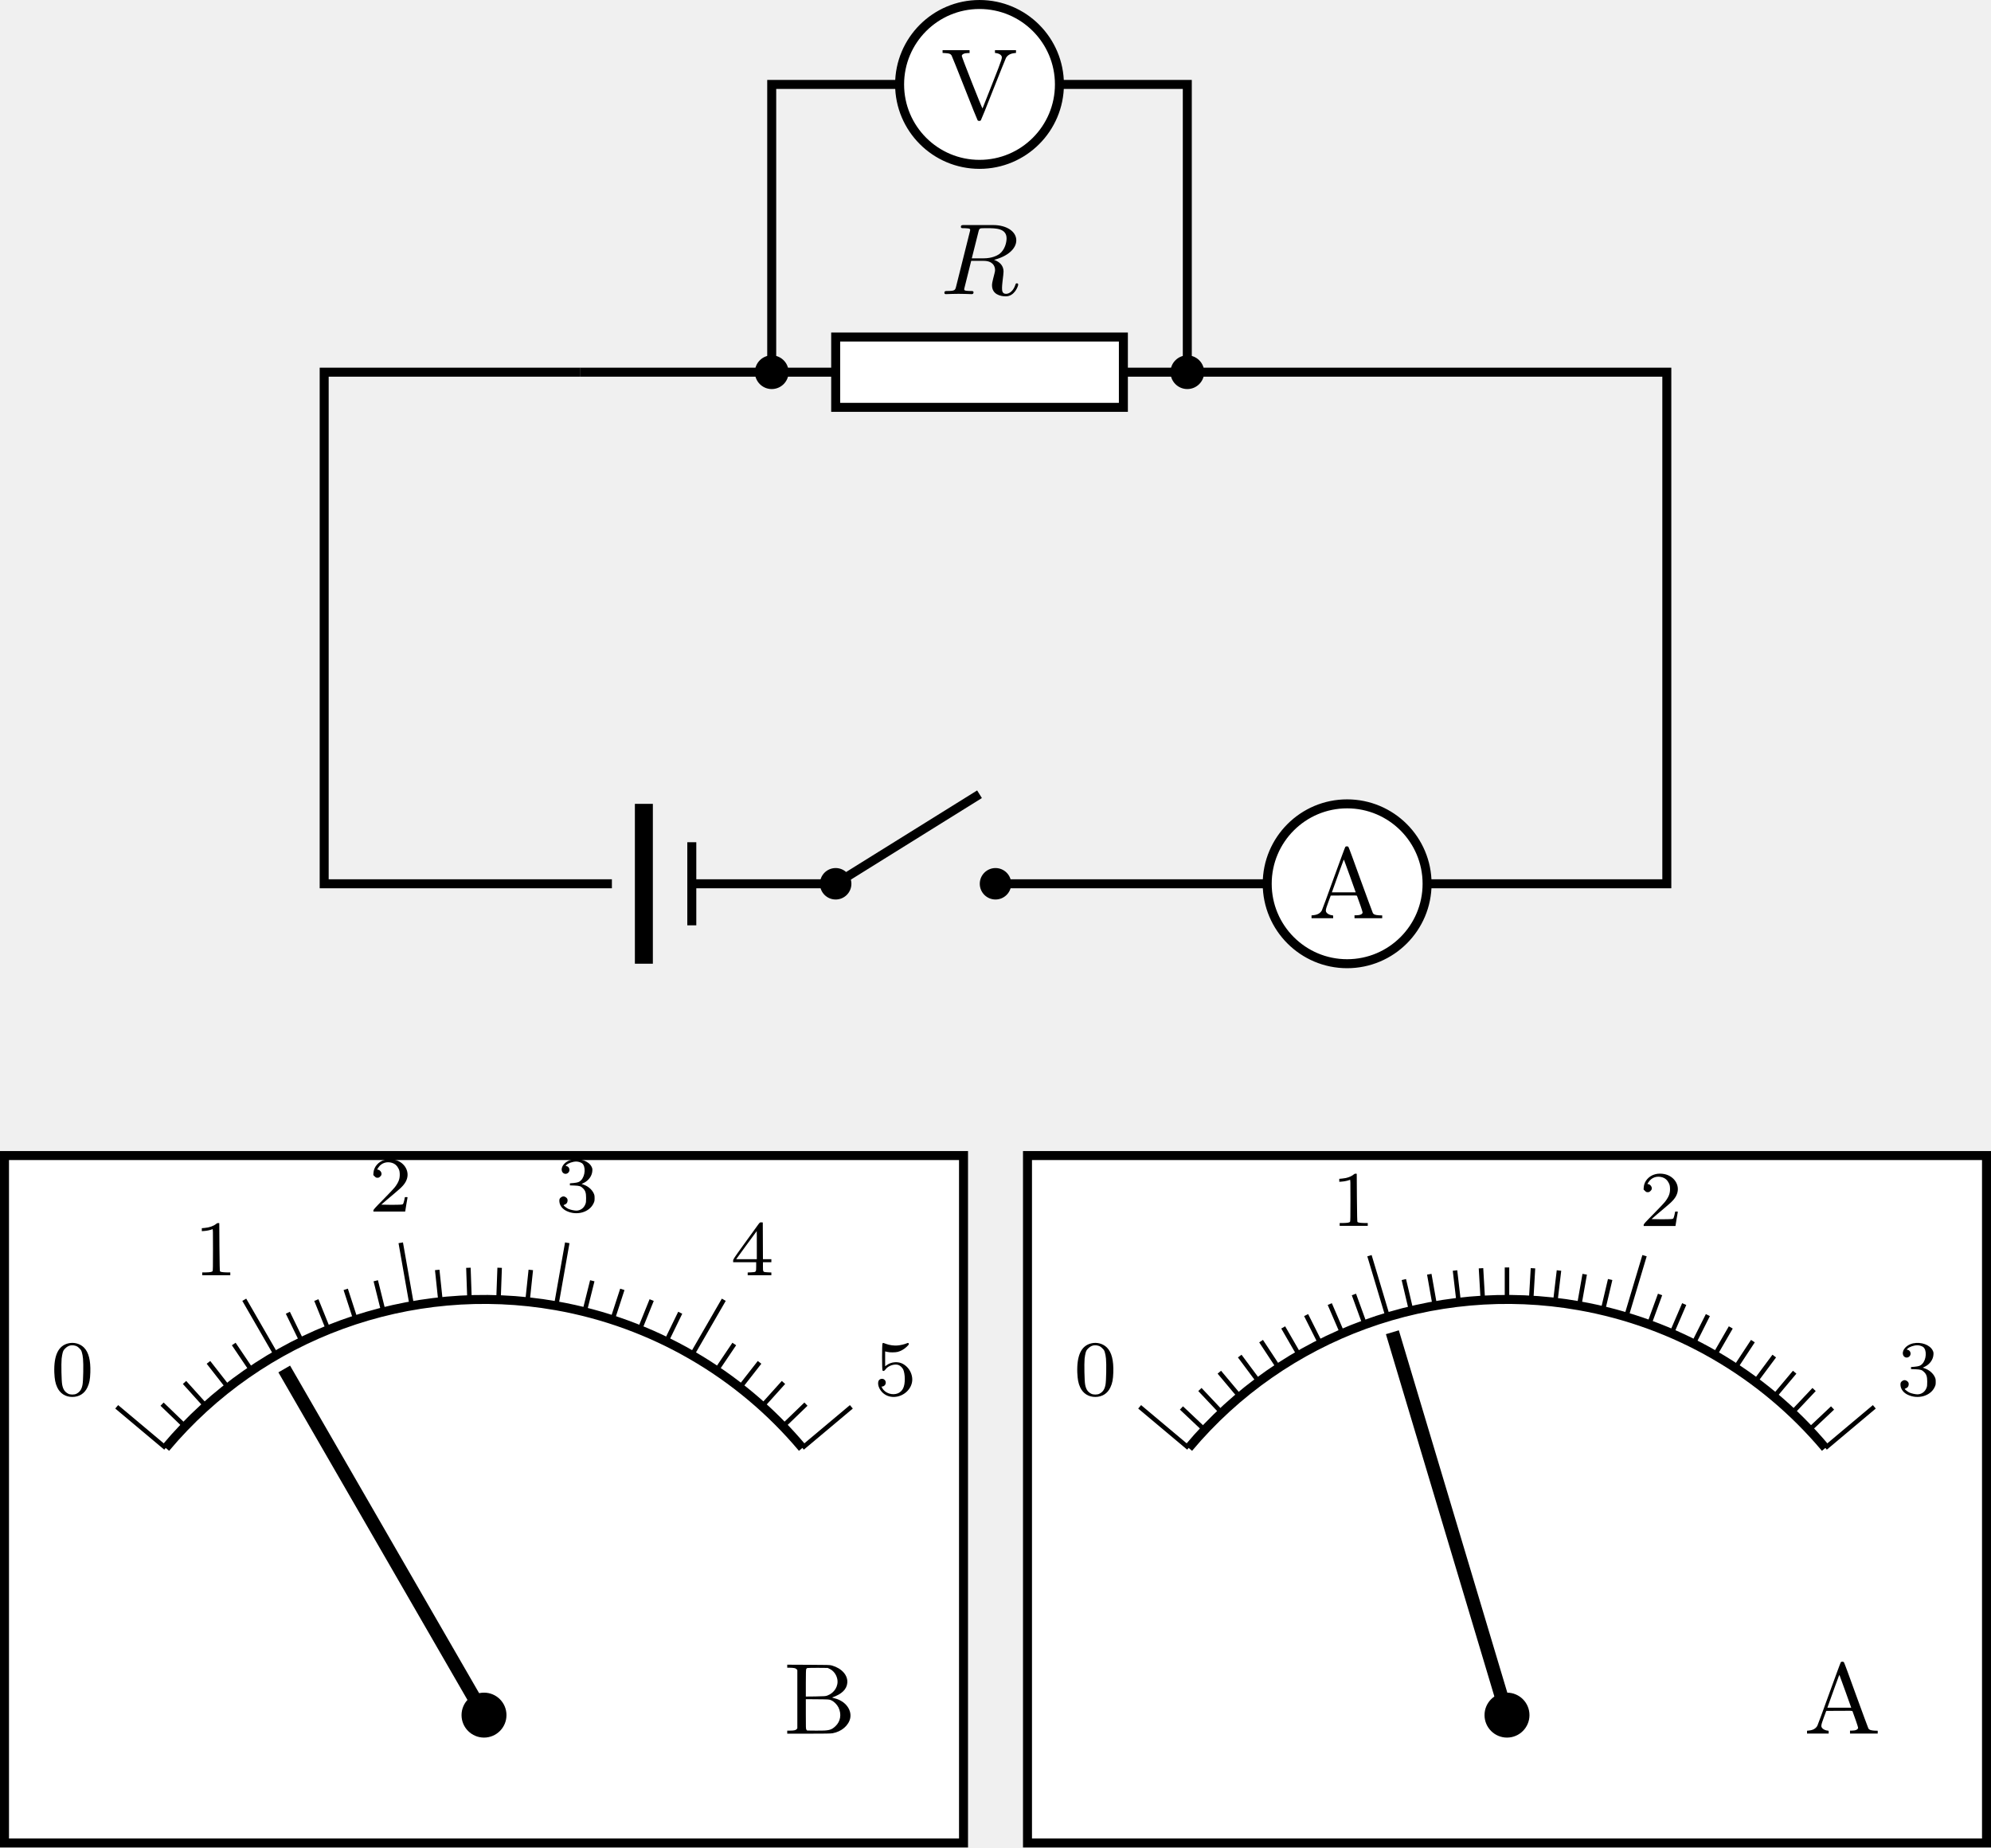
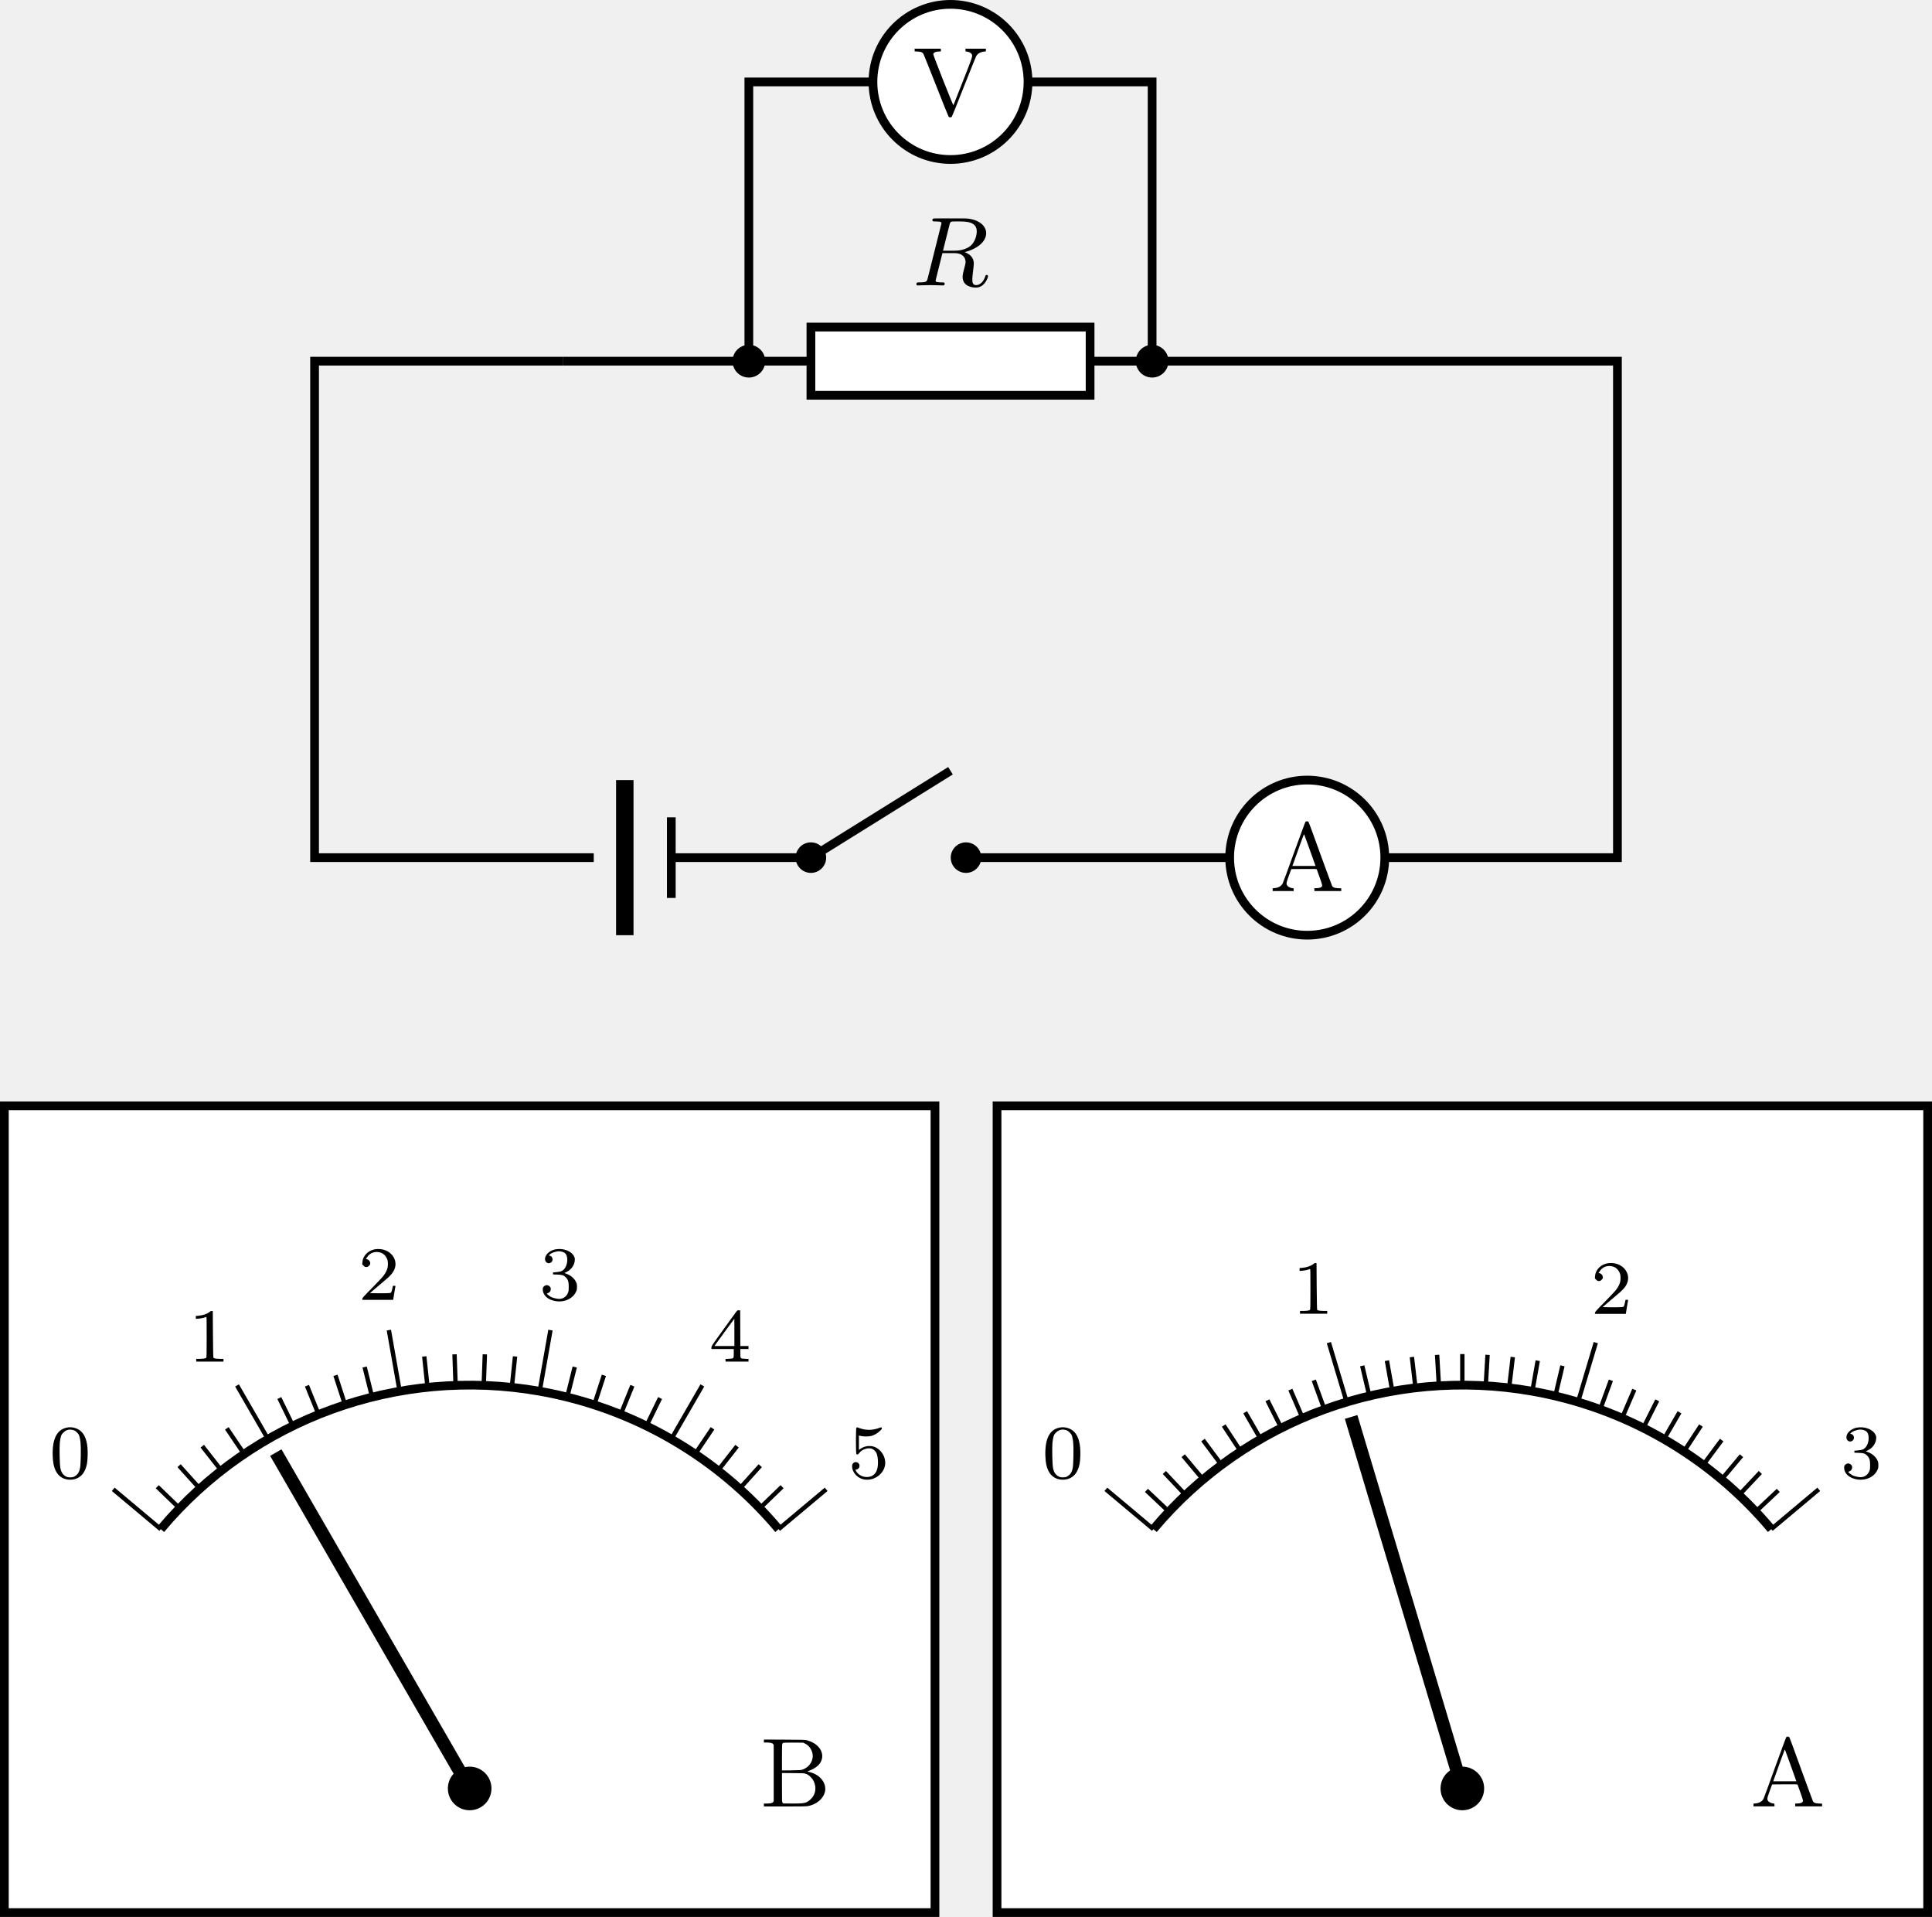
- <svg xmlns="http://www.w3.org/2000/svg" xmlns:xlink="http://www.w3.org/1999/xlink" version="1.1" width="229.511pt" height="212.926pt" viewBox="-70.008 -70.008 176.547 163.789">
+ <svg xmlns="http://www.w3.org/2000/svg" xmlns:xlink="http://www.w3.org/1999/xlink" version="1.1" width="229.511pt" height="227.668pt" viewBox="-70.008 -70.008 176.547 175.129">
  <defs>
    <path id="g0-48" d="M1.597-4.603C.718-4.394 .314-3.536 .363-2.022C.391-1.402 .453-1.067 .621-.704C.879-.153 1.36 .146 1.96 .146S3.048-.153 3.299-.704C3.473-1.067 3.536-1.402 3.557-2.022C3.592-3.096 3.41-3.815 2.992-4.233C2.643-4.582 2.099-4.728 1.597-4.603ZM2.246-4.387C2.364-4.352 2.448-4.303 2.58-4.17C2.727-4.031 2.762-3.968 2.81-3.794C2.845-3.682 2.894-3.438 2.908-3.243C2.957-2.776 2.929-1.269 2.866-.948C2.79-.53 2.636-.3 2.329-.139C2.148-.042 1.778-.042 1.597-.139C1.29-.3 1.137-.53 1.06-.948C.997-1.269 .969-2.776 1.011-3.243C1.032-3.438 1.074-3.682 1.109-3.794C1.165-3.968 1.2-4.031 1.346-4.17C1.604-4.421 1.89-4.491 2.246-4.387Z" />
    <path id="g0-49" d="M2.05-4.568C1.82-4.373 1.437-4.24 1.018-4.205L.774-4.184V-4.052V-3.919L1.025-3.94C1.241-3.954 1.555-4.024 1.716-4.094C1.764-4.115 1.764-4.017 1.764-2.273C1.764-.802 1.757-.418 1.73-.377C1.674-.3 1.485-.272 1.116-.265H.809V-.139V-.014H2.05H3.299V-.139V-.265H2.992C2.65-.272 2.441-.3 2.385-.356C2.364-.384 2.35-.948 2.336-2.511L2.322-4.631L2.232-4.638C2.169-4.645 2.113-4.624 2.05-4.568Z" />
    <path id="g0-50" d="M1.465-4.589C.914-4.449 .488-3.975 .453-3.445L.439-3.236L.558-3.117C.663-3.013 .697-2.999 .809-2.999C.914-2.999 .948-3.013 1.053-3.11C1.151-3.208 1.165-3.25 1.165-3.354C1.165-3.508 1.025-3.682 .872-3.71L.774-3.731L.893-3.912C1.158-4.31 1.625-4.463 2.106-4.317C2.357-4.24 2.545-4.073 2.671-3.815C2.755-3.647 2.769-3.578 2.783-3.34C2.797-2.915 2.692-2.622 2.371-2.19C2.28-2.064 1.806-1.562 1.325-1.074C.544-.286 .446-.174 .446-.091V0H1.855H3.264L3.278-.077C3.285-.126 3.327-.377 3.368-.642S3.452-1.158 3.466-1.206C3.48-1.283 3.48-1.283 3.361-1.283C3.292-1.283 3.236-1.276 3.236-1.269C3.236-1.2 3.131-.774 3.096-.711C3.062-.642 3.034-.628 2.866-.614C2.769-.6 2.336-.6 1.911-.6L1.144-.614L1.611-1.018C1.869-1.241 2.239-1.555 2.427-1.709C3.055-2.225 3.299-2.518 3.424-2.915C3.647-3.661 3.138-4.421 2.294-4.603C2.015-4.659 1.709-4.659 1.465-4.589Z" />
    <path id="g0-51" d="M1.506-4.603C.969-4.484 .558-4.066 .607-3.668C.642-3.361 .983-3.236 1.193-3.452C1.381-3.633 1.29-3.975 1.039-4.031L.948-4.052L1.018-4.129C1.172-4.289 1.59-4.435 1.89-4.435C2.064-4.435 2.273-4.373 2.399-4.289C2.755-4.031 2.706-3.159 2.315-2.769C2.162-2.615 2.043-2.573 1.66-2.532L1.332-2.504V-2.413V-2.322L1.736-2.308C2.197-2.287 2.301-2.253 2.504-2.05S2.769-1.646 2.769-1.2C2.769-.872 2.762-.795 2.699-.642C2.559-.293 2.253-.084 1.89-.084C1.695-.091 1.367-.16 1.186-.244C1.039-.314 .774-.516 .774-.565C.774-.572 .823-.6 .879-.621C1.025-.676 1.109-.781 1.123-.934C1.144-1.088 1.095-1.186 .962-1.276S.69-1.367 .565-1.276C.418-1.179 .384-1.095 .398-.893C.425-.537 .663-.223 1.053-.042C1.946 .377 3.041 .07 3.417-.704C3.508-.893 3.522-.941 3.522-1.179S3.508-1.478 3.438-1.625C3.285-1.953 2.943-2.246 2.566-2.378L2.371-2.448L2.559-2.538C2.992-2.748 3.292-3.166 3.32-3.592C3.333-3.78 3.327-3.822 3.257-3.968C3.006-4.477 2.232-4.756 1.506-4.603Z" />
    <path id="g0-52" d="M2.476-4.491C2.392-4.373 1.855-3.633 1.29-2.852C.307-1.492 .265-1.43 .265-1.304V-1.165H1.283H2.308V-.781C2.308-.286 2.308-.293 1.869-.272L1.555-.258V-.133V-.014H2.608H3.654V-.133V-.258L3.34-.272C2.901-.293 2.908-.286 2.908-.781V-1.165H3.285H3.654V-1.304V-1.437H3.285H2.908L2.901-3.062L2.894-4.693L2.769-4.7C2.643-4.707 2.636-4.707 2.476-4.491ZM2.364-2.685V-1.437H1.451H.537L1.444-2.685C1.939-3.368 2.35-3.926 2.357-3.926S2.364-3.368 2.364-2.685Z" />
    <path id="g0-53" d="M.844-4.61C.788-4.561 .788-2.246 .844-2.19C.914-2.12 1.004-2.155 1.102-2.287C1.339-2.636 1.946-2.824 2.294-2.671C2.441-2.601 2.587-2.455 2.671-2.301C2.755-2.134 2.817-1.778 2.817-1.458C2.817-.753 2.636-.377 2.225-.181C1.723 .035 1.053-.181 .809-.656L.746-.774H.809C.907-.774 1.039-.858 1.088-.955C1.248-1.262 .934-1.583 .628-1.423S.425-.656 .823-.258C1.095 .007 1.437 .146 1.827 .146C2.706 .146 3.48-.572 3.48-1.402C3.48-1.82 3.285-2.253 2.985-2.538C2.664-2.838 2.336-2.957 1.918-2.929C1.66-2.908 1.423-2.824 1.22-2.678L1.074-2.573V-3.236V-3.891L1.248-3.85C1.485-3.787 1.981-3.794 2.197-3.85C2.462-3.919 2.762-4.087 2.978-4.296C3.117-4.421 3.173-4.491 3.173-4.547C3.173-4.645 3.103-4.666 2.978-4.603C2.803-4.526 2.427-4.435 2.155-4.414C1.841-4.394 1.478-4.442 1.186-4.547C1.067-4.589 .948-4.631 .928-4.638C.9-4.645 .865-4.631 .844-4.61Z" />
    <path id="g1-82" d="M3.416-5.496C3.47-5.721 3.497-5.81 3.658-5.837C3.739-5.846 4.035-5.846 4.223-5.846C4.932-5.846 5.918-5.846 5.918-4.94C5.918-4.609 5.783-3.936 5.272-3.551C5.057-3.407 4.609-3.174 3.882-3.174H2.833L3.416-5.496ZM4.806-3.04C6.025-3.353 6.779-4.035 6.779-4.77C6.779-5.55 5.927-6.124 4.734-6.124H2.134C1.973-6.124 1.865-6.124 1.865-5.963C1.865-5.846 1.946-5.846 2.134-5.846C2.17-5.846 2.331-5.846 2.475-5.828C2.627-5.81 2.69-5.792 2.69-5.694C2.69-5.649 2.681-5.613 2.654-5.514L1.444-.681C1.363-.359 1.345-.278 .672-.278C.502-.278 .403-.278 .403-.117C.403-.018 .475 0 .538 0C.681 0 .95-.009 1.103-.018C1.291-.027 1.309-.027 1.659-.027C1.946-.027 1.964-.027 2.233-.018C2.412-.009 2.636 0 2.806 0C2.869 0 2.986 0 2.986-.161C2.986-.278 2.896-.278 2.708-.278C2.672-.278 2.511-.278 2.367-.296C2.17-.323 2.161-.359 2.161-.439C2.161-.466 2.161-.484 2.206-.646L2.78-2.95H3.882C4.689-2.95 4.896-2.484 4.896-2.143C4.896-2.08 4.896-2.017 4.842-1.82C4.627-.995 4.627-.915 4.627-.78C4.627 .027 5.389 .197 5.846 .197C6.626 .197 6.949-.708 6.949-.852C6.949-.915 6.895-.959 6.832-.959C6.734-.959 6.725-.915 6.689-.807C6.536-.341 6.205-.027 5.873-.027C5.532-.027 5.514-.296 5.514-.556C5.514-.78 5.577-1.3 5.586-1.363C5.604-1.506 5.649-1.865 5.649-2C5.649-2.511 5.326-2.86 4.806-3.04Z" />
    <path id="g2-65" d="M3.291-6.33C3.264-6.303 2.806-5.048 2.26-3.551C1.722-2.053 1.246-.762 1.21-.699C1.067-.448 .825-.314 .466-.278L.296-.26V-.134V-.009H1.255H2.215V-.134C2.215-.251 2.206-.269 2.143-.269C2-.269 1.775-.359 1.677-.457C1.515-.628 1.515-.699 1.775-1.408L2-2.017L3.156-2.026C4.232-2.035 4.313-2.035 4.331-1.982C4.483-1.587 4.824-.601 4.824-.529C4.824-.368 4.609-.269 4.25-.269H4.107V-.134V-.009H5.335H6.563V-.134V-.26L6.267-.269C5.936-.296 5.828-.332 5.738-.457C5.712-.511 5.218-1.838 4.645-3.416C4.08-4.994 3.596-6.303 3.569-6.33C3.542-6.366 3.488-6.384 3.434-6.384S3.318-6.366 3.291-6.33ZM3.712-3.712L4.214-2.304H3.156H2.098L2.143-2.421C2.564-3.604 3.067-4.994 3.111-5.093C3.147-5.2 3.165-5.218 3.183-5.165C3.192-5.138 3.434-4.483 3.712-3.712Z" />
    <path id="g2-86" d="M.179-5.981V-5.855L.457-5.837C.771-5.819 .888-5.774 .977-5.631C1.013-5.577 1.533-4.268 2.143-2.726C2.744-1.184 3.264 .09 3.291 .126C3.344 .188 3.515 .188 3.569 .126C3.596 .09 4.098-1.13 4.671-2.609C5.254-4.08 5.765-5.344 5.801-5.416C5.945-5.658 6.178-5.792 6.528-5.837L6.689-5.855V-5.981V-6.097H5.756H4.824V-5.981V-5.855L4.958-5.837C5.138-5.81 5.317-5.721 5.38-5.622C5.496-5.434 5.514-5.478 4.6-3.156C4.125-1.955 3.73-.959 3.721-.933C3.694-.888 1.883-5.469 1.883-5.586C1.883-5.738 2.107-5.846 2.439-5.846H2.573V-5.972V-6.097H1.372H.179Z" />
    <path id="g2-192" d="M3.291-6.33C3.264-6.303 2.806-5.048 2.26-3.551C1.722-2.053 1.246-.762 1.21-.699C1.067-.448 .825-.314 .466-.278L.296-.26V-.134V-.009H1.255H2.215V-.134C2.215-.251 2.206-.269 2.143-.269C2-.269 1.775-.359 1.677-.457C1.515-.628 1.515-.699 1.775-1.408L2-2.017L3.156-2.026C4.232-2.035 4.313-2.035 4.331-1.982C4.483-1.587 4.824-.601 4.824-.529C4.824-.368 4.609-.269 4.25-.269H4.107V-.134V-.009H5.335H6.563V-.134V-.26L6.267-.269C5.936-.296 5.828-.332 5.738-.457C5.712-.511 5.218-1.838 4.645-3.416C4.08-4.994 3.596-6.303 3.569-6.33C3.542-6.366 3.488-6.384 3.434-6.384S3.318-6.366 3.291-6.33ZM3.712-3.712L4.214-2.304H3.156H2.098L2.143-2.421C2.564-3.604 3.067-4.994 3.111-5.093C3.147-5.2 3.165-5.218 3.183-5.165C3.192-5.138 3.434-4.483 3.712-3.712Z" />
    <path id="g2-194" d="M.386-5.981V-5.846H.619C.977-5.837 1.139-5.81 1.219-5.712L1.282-5.631V-3.058V-.475L1.219-.395C1.139-.305 .977-.269 .619-.269H.386V-.134V0H2.286C3.748 0 4.232-.009 4.402-.036C5.2-.179 5.828-.717 5.972-1.372C6.124-2.143 5.514-2.914 4.573-3.138C4.402-3.183 4.349-3.201 4.394-3.219C5.218-3.506 5.658-3.927 5.712-4.501C5.774-5.174 5.227-5.792 4.349-6.043C4.169-6.097 3.981-6.097 2.268-6.106L.386-6.115ZM4.142-5.747C4.483-5.586 4.743-5.245 4.824-4.842C4.949-4.232 4.573-3.613 3.945-3.38C3.775-3.318 3.703-3.318 2.896-3.3L2.035-3.291V-4.483C2.035-5.263 2.044-5.694 2.071-5.73C2.089-5.765 2.125-5.801 2.161-5.819C2.197-5.828 2.618-5.837 3.102-5.837L3.972-5.828ZM4.268-2.968C4.519-2.869 4.797-2.591 4.932-2.322C5.218-1.722 5.111-1.085 4.663-.664C4.277-.305 4.089-.26 2.968-.269L2.152-.278L2.089-.35C2.035-.421 2.035-.484 2.035-1.739V-3.058L3.067-3.049C4.062-3.04 4.098-3.04 4.268-2.968Z" />
  </defs>
  <g id="page1">
    <path d="M35.273-37.012H77.793V8.344H56.535" stroke="#000" fill="none" stroke-width=".797" stroke-miterlimit="10" />
    <path d="M-18.586-37.012H-41.262V8.344H-15.75" stroke="#000" fill="none" stroke-width=".797" stroke-miterlimit="10" />
    <path d="M-12.914 15.43V1.258" stroke="#000" fill="none" stroke-width="1.594" stroke-miterlimit="10" />
    <path d="M-8.664 12.027V4.66" stroke="#000" fill="none" stroke-width=".797" stroke-miterlimit="10" />
    <path d="M-8.664 8.344H4.094" stroke="#000" fill="none" stroke-width=".797" stroke-miterlimit="10" />
    <path d="M5.488 8.344C5.488 7.574 4.863 6.949 4.094 6.949C3.32 6.949 2.699 7.574 2.699 8.344S3.32 9.738 4.094 9.738C4.863 9.738 5.488 9.113 5.488 8.344Z" />
    <path d="M19.66 8.344C19.66 7.574 19.035 6.949 18.266 6.949C17.496 6.949 16.871 7.574 16.871 8.344S17.496 9.738 18.266 9.738C19.035 9.738 19.66 9.113 19.66 8.344Z" />
    <path d="M4.094 8.344L16.848 .406" stroke="#000" fill="none" stroke-width=".797" stroke-miterlimit="10" />
    <path d="M18.266 8.344H42.359" stroke="#000" fill="none" stroke-width=".797" stroke-miterlimit="10" />
    <path d="M56.535 8.344C56.535 4.43 53.359 1.258 49.445 1.258C45.535 1.258 42.359 4.43 42.359 8.344S45.535 15.43 49.445 15.43C53.359 15.43 56.535 12.258 56.535 8.344Z" fill="#fff" />
    <path d="M56.535 8.344C56.535 4.43 53.359 1.258 49.445 1.258C45.535 1.258 42.359 4.43 42.359 8.344S45.535 15.43 49.445 15.43C53.359 15.43 56.535 12.258 56.535 8.344Z" stroke="#000" fill="none" stroke-width=".797" stroke-miterlimit="10" />
    <g transform="matrix(1 0 0 1 87.2554 3.06277)">
      <use x="-41.263" y="8.344" xlink:href="#g2-65" />
    </g>
    <path d="M-18.586-37.012H-1.578" stroke="#000" fill="none" stroke-width=".797" stroke-miterlimit="10" />
    <path d="M4.094-33.895V-40.129H29.605V-33.895Z" fill="#fff" />
    <path d="M4.094-33.895V-40.129H29.605V-33.895Z" stroke="#000" fill="none" stroke-width=".797" stroke-miterlimit="10" />
    <g transform="matrix(1 0 0 1 54.5931 -52.27553)">
      <use x="-41.263" y="8.344" xlink:href="#g1-82" />
    </g>
    <path d="M-1.578-37.012H4.094" stroke="#000" fill="none" stroke-width=".797" stroke-miterlimit="10" />
    <path d="M29.605-37.012H35.273" stroke="#000" fill="none" stroke-width=".797" stroke-miterlimit="10" />
    <path d="M-.082-37.012C-.082-37.836-.75-38.504-1.578-38.504C-2.402-38.504-3.07-37.836-3.07-37.012C-3.07-36.187-2.402-35.516-1.578-35.516C-.75-35.516-.082-36.187-.082-37.012Z" />
    <path d="M36.77-37.012C36.77-37.836 36.098-38.504 35.273-38.504C34.449-38.504 33.781-37.836 33.781-37.012C33.781-36.187 34.449-35.516 35.273-35.516C36.098-35.516 36.77-36.187 36.77-37.012Z" />
    <path d="M-1.578-37.012V-62.523H9.762" stroke="#000" fill="none" stroke-width=".797" stroke-miterlimit="10" />
    <path d="M23.934-62.523H35.273V-37.012" stroke="#000" fill="none" stroke-width=".797" stroke-miterlimit="10" />
    <path d="M23.934-62.523C23.934-66.437 20.762-69.609 16.848-69.609C12.934-69.609 9.762-66.437 9.762-62.523C9.762-58.609 12.934-55.437 16.848-55.437C20.762-55.437 23.934-58.609 23.934-62.523Z" fill="#fff" />
    <path d="M23.934-62.523C23.934-66.437 20.762-69.609 16.848-69.609C12.934-69.609 9.762-66.437 9.762-62.523C9.762-58.609 12.934-55.437 16.848-55.437C20.762-55.437 23.934-58.609 23.934-62.523Z" stroke="#000" fill="none" stroke-width=".797" stroke-miterlimit="10" />
    <g transform="matrix(1 0 0 1 54.6567 -67.80423)">
      <use x="-41.263" y="8.344" xlink:href="#g2-86" />
    </g>
-     <path d="M-69.609 93.383V32.438H15.43V93.383Z" fill="#fff" />
-     <path d="M-69.609 93.383V32.438H15.43V93.383Z" stroke="#000" fill="none" stroke-width=".797" stroke-miterlimit="10" />
-     <path d="M-55.316 58.359C-46.855 48.273-33.652 43.469-20.691 45.754C-12.16 47.258-4.43 51.723 1.141 58.359" stroke="#000" fill="none" stroke-width=".797" stroke-miterlimit="10" />
-     <path d="M-55.316 58.359L-59.66 54.715" stroke="#000" fill="none" stroke-width=".399" stroke-miterlimit="10" />
-     <g transform="matrix(1 0 0 1 -24.292 45.34837)">
+     <path d="M-69.609 104.723V31.02H15.43V104.723Z" fill="#fff" />
+     <path d="M-69.609 104.723V31.02H15.43V104.723Z" stroke="#000" fill="none" stroke-width=".797" stroke-miterlimit="10" />
+     <path d="M-55.316 69.695C-46.855 59.613-33.652 54.809-20.691 57.094C-12.16 58.598-4.43 63.063 1.141 69.695" stroke="#000" fill="none" stroke-width=".797" stroke-miterlimit="10" />
+     <path d="M-55.316 69.695L-59.66 66.055" stroke="#000" fill="none" stroke-width=".399" stroke-miterlimit="10" />
+     <g transform="matrix(1 0 0 1 -24.292 56.68697)">
      <use x="-41.263" y="8.344" xlink:href="#g0-48" />
    </g>
-     <path d="M-53.598 56.445L-55.637 54.477" stroke="#000" fill="none" stroke-width=".399" stroke-miterlimit="10" />
-     <path d="M-51.746 54.66L-53.645 52.555" stroke="#000" fill="none" stroke-width=".399" stroke-miterlimit="10" />
-     <path d="M-49.777 53.008L-51.523 50.773" stroke="#000" fill="none" stroke-width=".399" stroke-miterlimit="10" />
-     <path d="M-47.695 51.496L-49.281 49.145" stroke="#000" fill="none" stroke-width=".399" stroke-miterlimit="10" />
-     <path d="M-45.516 50.133L-48.348 45.223" stroke="#000" fill="none" stroke-width=".399" stroke-miterlimit="10" />
-     <g transform="matrix(1 0 0 1 -11.623 34.71747)">
+     <path d="M-53.598 67.785L-55.637 65.816" stroke="#000" fill="none" stroke-width=".399" stroke-miterlimit="10" />
+     <path d="M-51.746 66L-53.645 63.895" stroke="#000" fill="none" stroke-width=".399" stroke-miterlimit="10" />
+     <path d="M-49.777 64.344L-51.523 62.113" stroke="#000" fill="none" stroke-width=".399" stroke-miterlimit="10" />
+     <path d="M-47.695 62.832L-49.281 60.484" stroke="#000" fill="none" stroke-width=".399" stroke-miterlimit="10" />
+     <path d="M-45.516 61.469L-48.348 56.563" stroke="#000" fill="none" stroke-width=".399" stroke-miterlimit="10" />
+     <g transform="matrix(1 0 0 1 -11.623 46.05607)">
      <use x="-41.263" y="8.344" xlink:href="#g0-49" />
    </g>
-     <path d="M-43.242 48.926L-44.484 46.375" stroke="#000" fill="none" stroke-width=".399" stroke-miterlimit="10" />
-     <path d="M-40.895 47.879L-41.957 45.25" stroke="#000" fill="none" stroke-width=".399" stroke-miterlimit="10" />
-     <path d="M-38.477 47L-39.352 44.301" stroke="#000" fill="none" stroke-width=".399" stroke-miterlimit="10" />
-     <path d="M-36.004 46.289L-36.688 43.539" stroke="#000" fill="none" stroke-width=".399" stroke-miterlimit="10" />
-     <path d="M-33.488 45.754L-34.473 40.172" stroke="#000" fill="none" stroke-width=".399" stroke-miterlimit="10" />
-     <g transform="matrix(1 0 0 1 3.919 29.06027)">
+     <path d="M-43.242 60.262L-44.484 57.715" stroke="#000" fill="none" stroke-width=".399" stroke-miterlimit="10" />
+     <path d="M-40.895 59.215L-41.957 56.59" stroke="#000" fill="none" stroke-width=".399" stroke-miterlimit="10" />
+     <path d="M-38.477 58.336L-39.352 55.641" stroke="#000" fill="none" stroke-width=".399" stroke-miterlimit="10" />
+     <path d="M-36.004 57.629L-36.688 54.879" stroke="#000" fill="none" stroke-width=".399" stroke-miterlimit="10" />
+     <path d="M-33.488 57.094L-34.473 51.508" stroke="#000" fill="none" stroke-width=".399" stroke-miterlimit="10" />
+     <g transform="matrix(1 0 0 1 3.919 40.39887)">
      <use x="-41.263" y="8.344" xlink:href="#g0-50" />
    </g>
-     <path d="M-30.941 45.398L-31.238 42.578" stroke="#000" fill="none" stroke-width=".399" stroke-miterlimit="10" />
-     <path d="M-28.375 45.219L-28.473 42.387" stroke="#000" fill="none" stroke-width=".399" stroke-miterlimit="10" />
-     <path d="M-25.805 45.219L-25.703 42.387" stroke="#000" fill="none" stroke-width=".399" stroke-miterlimit="10" />
-     <path d="M-23.238 45.398L-22.941 42.578" stroke="#000" fill="none" stroke-width=".399" stroke-miterlimit="10" />
-     <path d="M-20.691 45.754L-19.707 40.172" stroke="#000" fill="none" stroke-width=".399" stroke-miterlimit="10" />
-     <g transform="matrix(1 0 0 1 20.4575 29.06027)">
+     <path d="M-30.941 56.734L-31.238 53.914" stroke="#000" fill="none" stroke-width=".399" stroke-miterlimit="10" />
+     <path d="M-28.375 56.555L-28.473 53.723" stroke="#000" fill="none" stroke-width=".399" stroke-miterlimit="10" />
+     <path d="M-25.805 56.555L-25.703 53.723" stroke="#000" fill="none" stroke-width=".399" stroke-miterlimit="10" />
+     <path d="M-23.238 56.734L-22.941 53.914" stroke="#000" fill="none" stroke-width=".399" stroke-miterlimit="10" />
+     <path d="M-20.691 57.094L-19.707 51.508" stroke="#000" fill="none" stroke-width=".399" stroke-miterlimit="10" />
+     <g transform="matrix(1 0 0 1 20.4575 40.39887)">
      <use x="-41.263" y="8.344" xlink:href="#g0-51" />
    </g>
-     <path d="M-18.176 46.289L-17.488 43.539" stroke="#000" fill="none" stroke-width=".399" stroke-miterlimit="10" />
-     <path d="M-15.703 47L-14.824 44.301" stroke="#000" fill="none" stroke-width=".399" stroke-miterlimit="10" />
-     <path d="M-13.285 47.879L-12.223 45.25" stroke="#000" fill="none" stroke-width=".399" stroke-miterlimit="10" />
-     <path d="M-10.934 48.926L-9.691 46.375" stroke="#000" fill="none" stroke-width=".399" stroke-miterlimit="10" />
-     <path d="M-8.664 50.133L-5.828 45.223" stroke="#000" fill="none" stroke-width=".399" stroke-miterlimit="10" />
-     <g transform="matrix(1 0 0 1 35.99945 34.71747)">
+     <path d="M-18.176 57.629L-17.488 54.879" stroke="#000" fill="none" stroke-width=".399" stroke-miterlimit="10" />
+     <path d="M-15.703 58.336L-14.824 55.641" stroke="#000" fill="none" stroke-width=".399" stroke-miterlimit="10" />
+     <path d="M-13.285 59.215L-12.223 56.59" stroke="#000" fill="none" stroke-width=".399" stroke-miterlimit="10" />
+     <path d="M-10.934 60.262L-9.691 57.715" stroke="#000" fill="none" stroke-width=".399" stroke-miterlimit="10" />
+     <path d="M-8.664 61.469L-5.828 56.563" stroke="#000" fill="none" stroke-width=".399" stroke-miterlimit="10" />
+     <g transform="matrix(1 0 0 1 35.99945 46.05607)">
      <use x="-41.263" y="8.344" xlink:href="#g0-52" />
    </g>
-     <path d="M-6.484 51.496L-4.898 49.145" stroke="#000" fill="none" stroke-width=".399" stroke-miterlimit="10" />
-     <path d="M-4.402 53.008L-2.656 50.773" stroke="#000" fill="none" stroke-width=".399" stroke-miterlimit="10" />
-     <path d="M-2.43 54.66L-.535 52.555" stroke="#000" fill="none" stroke-width=".399" stroke-miterlimit="10" />
-     <path d="M-.582 56.445L1.457 54.477" stroke="#000" fill="none" stroke-width=".399" stroke-miterlimit="10" />
-     <path d="M1.141 58.359L5.484 54.715" stroke="#000" fill="none" stroke-width=".399" stroke-miterlimit="10" />
-     <g transform="matrix(1 0 0 1 48.66849 45.34837)">
+     <path d="M-6.484 62.832L-4.898 60.484" stroke="#000" fill="none" stroke-width=".399" stroke-miterlimit="10" />
+     <path d="M-4.402 64.344L-2.656 62.113" stroke="#000" fill="none" stroke-width=".399" stroke-miterlimit="10" />
+     <path d="M-2.43 66L-.535 63.895" stroke="#000" fill="none" stroke-width=".399" stroke-miterlimit="10" />
+     <path d="M-.582 67.785L1.457 65.816" stroke="#000" fill="none" stroke-width=".399" stroke-miterlimit="10" />
+     <path d="M1.141 69.695L5.484 66.055" stroke="#000" fill="none" stroke-width=".399" stroke-miterlimit="10" />
+     <g transform="matrix(1 0 0 1 48.66849 56.68697)">
      <use x="-41.263" y="8.344" xlink:href="#g0-53" />
    </g>
-     <path d="M-27.09 82.047L-44.805 51.359" stroke="#000" fill="none" stroke-width="1.196" stroke-miterlimit="10" />
-     <path d="M-25.098 82.047C-25.098 80.945-25.988 80.055-27.09 80.055C-28.191 80.055-29.082 80.945-29.082 82.047C-29.082 83.145-28.191 84.039-27.09 84.039C-25.988 84.039-25.098 83.145-25.098 82.047Z" />
-     <g transform="matrix(1 0 0 1 40.67494 75.34727)">
+     <path d="M-27.09 93.383L-44.805 62.699" stroke="#000" fill="none" stroke-width="1.196" stroke-miterlimit="10" />
+     <path d="M-25.098 93.383C-25.098 92.285-25.988 91.391-27.09 91.391C-28.191 91.391-29.082 92.285-29.082 93.383C-29.082 94.484-28.191 95.375-27.09 95.375C-25.988 95.375-25.098 94.484-25.098 93.383Z" />
+     <g transform="matrix(1 0 0 1 40.67494 86.68577)">
      <use x="-41.263" y="8.344" xlink:href="#g2-194" />
    </g>
-     <path d="M21.102 93.383V32.438H106.141V93.383Z" fill="#fff" />
-     <path d="M21.102 93.383V32.438H106.141V93.383Z" stroke="#000" fill="none" stroke-width=".797" stroke-miterlimit="10" />
-     <path d="M35.391 58.359C43.852 48.273 57.055 43.469 70.019 45.754C78.55 47.258 86.281 51.723 91.852 58.359" stroke="#000" fill="none" stroke-width=".797" stroke-miterlimit="10" />
-     <path d="M35.391 58.359L31.047 54.715" stroke="#000" fill="none" stroke-width=".399" stroke-miterlimit="10" />
-     <g transform="matrix(1 0 0 1 66.4177 45.34837)">
+     <path d="M21.102 104.723V31.02H106.141V104.723Z" fill="#fff" />
+     <path d="M21.102 104.723V31.02H106.141V104.723Z" stroke="#000" fill="none" stroke-width=".797" stroke-miterlimit="10" />
+     <path d="M35.391 69.695C43.852 59.613 57.055 54.809 70.019 57.094C78.55 58.598 86.281 63.063 91.852 69.695" stroke="#000" fill="none" stroke-width=".797" stroke-miterlimit="10" />
+     <path d="M35.391 69.695L31.047 66.055" stroke="#000" fill="none" stroke-width=".399" stroke-miterlimit="10" />
+     <g transform="matrix(1 0 0 1 66.4177 56.68697)">
      <use x="-41.263" y="8.344" xlink:href="#g0-48" />
    </g>
-     <path d="M36.816 56.762L34.754 54.816" stroke="#000" fill="none" stroke-width=".399" stroke-miterlimit="10" />
-     <path d="M38.336 55.242L36.391 53.18" stroke="#000" fill="none" stroke-width=".399" stroke-miterlimit="10" />
-     <path d="M39.934 53.816L38.113 51.645" stroke="#000" fill="none" stroke-width=".399" stroke-miterlimit="10" />
-     <path d="M41.613 52.488L39.922 50.215" stroke="#000" fill="none" stroke-width=".399" stroke-miterlimit="10" />
-     <path d="M43.375 51.258L41.816 48.891" stroke="#000" fill="none" stroke-width=".399" stroke-miterlimit="10" />
-     <path d="M45.195 50.133L43.777 47.676" stroke="#000" fill="none" stroke-width=".399" stroke-miterlimit="10" />
-     <path d="M47.082 49.117L45.809 46.582" stroke="#000" fill="none" stroke-width=".399" stroke-miterlimit="10" />
-     <path d="M49.027 48.211L47.906 45.605" stroke="#000" fill="none" stroke-width=".399" stroke-miterlimit="10" />
-     <path d="M51.016 47.418L50.047 44.754" stroke="#000" fill="none" stroke-width=".399" stroke-miterlimit="10" />
-     <path d="M53.051 46.746L51.426 41.316" stroke="#000" fill="none" stroke-width=".399" stroke-miterlimit="10" />
-     <g transform="matrix(1 0 0 1 89.2384 30.34067)">
+     <path d="M36.816 68.098L34.754 66.152" stroke="#000" fill="none" stroke-width=".399" stroke-miterlimit="10" />
+     <path d="M38.336 66.578L36.391 64.516" stroke="#000" fill="none" stroke-width=".399" stroke-miterlimit="10" />
+     <path d="M39.934 65.156L38.113 62.984" stroke="#000" fill="none" stroke-width=".399" stroke-miterlimit="10" />
+     <path d="M41.613 63.828L39.922 61.555" stroke="#000" fill="none" stroke-width=".399" stroke-miterlimit="10" />
+     <path d="M43.375 62.598L41.816 60.227" stroke="#000" fill="none" stroke-width=".399" stroke-miterlimit="10" />
+     <path d="M45.195 61.469L43.777 59.016" stroke="#000" fill="none" stroke-width=".399" stroke-miterlimit="10" />
+     <path d="M47.082 60.457L45.809 57.922" stroke="#000" fill="none" stroke-width=".399" stroke-miterlimit="10" />
+     <path d="M49.027 59.547L47.906 56.945" stroke="#000" fill="none" stroke-width=".399" stroke-miterlimit="10" />
+     <path d="M51.016 58.754L50.047 56.094" stroke="#000" fill="none" stroke-width=".399" stroke-miterlimit="10" />
+     <path d="M53.051 58.082L51.426 52.652" stroke="#000" fill="none" stroke-width=".399" stroke-miterlimit="10" />
+     <g transform="matrix(1 0 0 1 89.2384 41.67917)">
      <use x="-41.263" y="8.344" xlink:href="#g0-49" />
    </g>
-     <path d="M55.125 46.191L54.473 43.43" stroke="#000" fill="none" stroke-width=".399" stroke-miterlimit="10" />
-     <path d="M57.223 45.754L56.73 42.961" stroke="#000" fill="none" stroke-width=".399" stroke-miterlimit="10" />
-     <path d="M59.34 45.445L59.011 42.629" stroke="#000" fill="none" stroke-width=".399" stroke-miterlimit="10" />
-     <path d="M61.48 45.258L61.316 42.43" stroke="#000" fill="none" stroke-width=".399" stroke-miterlimit="10" />
-     <path d="M63.621 45.195V42.359" stroke="#000" fill="none" stroke-width=".399" stroke-miterlimit="10" />
-     <path d="M65.761 45.258L65.925 42.43" stroke="#000" fill="none" stroke-width=".399" stroke-miterlimit="10" />
-     <path d="M67.898 45.445L68.231 42.629" stroke="#000" fill="none" stroke-width=".399" stroke-miterlimit="10" />
-     <path d="M70.019 45.754L70.511 42.961" stroke="#000" fill="none" stroke-width=".399" stroke-miterlimit="10" />
-     <path d="M72.118 46.191L72.769 43.43" stroke="#000" fill="none" stroke-width=".399" stroke-miterlimit="10" />
-     <path d="M74.192 46.746L75.817 41.316" stroke="#000" fill="none" stroke-width=".399" stroke-miterlimit="10" />
-     <g transform="matrix(1 0 0 1 116.5575 30.34067)">
+     <path d="M55.125 57.527L54.473 54.77" stroke="#000" fill="none" stroke-width=".399" stroke-miterlimit="10" />
+     <path d="M57.223 57.094L56.73 54.301" stroke="#000" fill="none" stroke-width=".399" stroke-miterlimit="10" />
+     <path d="M59.34 56.785L59.011 53.969" stroke="#000" fill="none" stroke-width=".399" stroke-miterlimit="10" />
+     <path d="M61.48 56.598L61.316 53.77" stroke="#000" fill="none" stroke-width=".399" stroke-miterlimit="10" />
+     <path d="M63.621 56.535V53.699" stroke="#000" fill="none" stroke-width=".399" stroke-miterlimit="10" />
+     <path d="M65.761 56.598L65.925 53.77" stroke="#000" fill="none" stroke-width=".399" stroke-miterlimit="10" />
+     <path d="M67.898 56.785L68.231 53.969" stroke="#000" fill="none" stroke-width=".399" stroke-miterlimit="10" />
+     <path d="M70.019 57.094L70.511 54.301" stroke="#000" fill="none" stroke-width=".399" stroke-miterlimit="10" />
+     <path d="M72.118 57.527L72.769 54.77" stroke="#000" fill="none" stroke-width=".399" stroke-miterlimit="10" />
+     <path d="M74.192 58.082L75.817 52.652" stroke="#000" fill="none" stroke-width=".399" stroke-miterlimit="10" />
+     <g transform="matrix(1 0 0 1 116.5575 41.67917)">
      <use x="-41.263" y="8.344" xlink:href="#g0-50" />
    </g>
-     <path d="M76.222 47.418L77.195 44.754" stroke="#000" fill="none" stroke-width=".399" stroke-miterlimit="10" />
-     <path d="M78.215 48.211L79.335 45.605" stroke="#000" fill="none" stroke-width=".399" stroke-miterlimit="10" />
-     <path d="M80.16 49.117L81.433 46.582" stroke="#000" fill="none" stroke-width=".399" stroke-miterlimit="10" />
-     <path d="M82.046 50.133L83.465 47.676" stroke="#000" fill="none" stroke-width=".399" stroke-miterlimit="10" />
-     <path d="M83.868 51.258L85.425 48.891" stroke="#000" fill="none" stroke-width=".399" stroke-miterlimit="10" />
-     <path d="M85.629 52.488L87.32 50.215" stroke="#000" fill="none" stroke-width=".399" stroke-miterlimit="10" />
-     <path d="M87.308 53.816L89.129 51.645" stroke="#000" fill="none" stroke-width=".399" stroke-miterlimit="10" />
-     <path d="M88.906 55.242L90.852 53.18" stroke="#000" fill="none" stroke-width=".399" stroke-miterlimit="10" />
-     <path d="M90.425 56.762L92.489 54.816" stroke="#000" fill="none" stroke-width=".399" stroke-miterlimit="10" />
-     <path d="M91.852 58.359L96.192 54.715" stroke="#000" fill="none" stroke-width=".399" stroke-miterlimit="10" />
-     <g transform="matrix(1 0 0 1 139.3782 45.34837)">
+     <path d="M76.222 58.754L77.195 56.094" stroke="#000" fill="none" stroke-width=".399" stroke-miterlimit="10" />
+     <path d="M78.215 59.547L79.335 56.945" stroke="#000" fill="none" stroke-width=".399" stroke-miterlimit="10" />
+     <path d="M80.16 60.457L81.433 57.922" stroke="#000" fill="none" stroke-width=".399" stroke-miterlimit="10" />
+     <path d="M82.046 61.469L83.465 59.016" stroke="#000" fill="none" stroke-width=".399" stroke-miterlimit="10" />
+     <path d="M83.868 62.598L85.425 60.227" stroke="#000" fill="none" stroke-width=".399" stroke-miterlimit="10" />
+     <path d="M85.629 63.828L87.32 61.555" stroke="#000" fill="none" stroke-width=".399" stroke-miterlimit="10" />
+     <path d="M87.308 65.156L89.129 62.984" stroke="#000" fill="none" stroke-width=".399" stroke-miterlimit="10" />
+     <path d="M88.906 66.578L90.852 64.516" stroke="#000" fill="none" stroke-width=".399" stroke-miterlimit="10" />
+     <path d="M90.425 68.098L92.489 66.152" stroke="#000" fill="none" stroke-width=".399" stroke-miterlimit="10" />
+     <path d="M91.852 69.695L96.192 66.055" stroke="#000" fill="none" stroke-width=".399" stroke-miterlimit="10" />
+     <g transform="matrix(1 0 0 1 139.3782 56.68697)">
      <use x="-41.263" y="8.344" xlink:href="#g0-51" />
    </g>
-     <path d="M63.621 82.047L53.457 48.102" stroke="#000" fill="none" stroke-width="1.196" stroke-miterlimit="10" />
-     <path d="M65.614 82.047C65.614 80.945 64.722 80.055 63.621 80.055C62.52 80.055 61.629 80.945 61.629 82.047C61.629 83.145 62.52 84.039 63.621 84.039C64.722 84.039 65.614 83.145 65.614 82.047Z" />
-     <g transform="matrix(1 0 0 1 131.1931 75.34727)">
+     <path d="M63.621 93.383L53.457 59.441" stroke="#000" fill="none" stroke-width="1.196" stroke-miterlimit="10" />
+     <path d="M65.614 93.383C65.614 92.285 64.722 91.391 63.621 91.391C62.52 91.391 61.629 92.285 61.629 93.383C61.629 94.484 62.52 95.375 63.621 95.375C64.722 95.375 65.614 94.484 65.614 93.383Z" />
+     <g transform="matrix(1 0 0 1 131.1931 86.68577)">
      <use x="-41.263" y="8.344" xlink:href="#g2-192" />
    </g>
  </g>
</svg>
